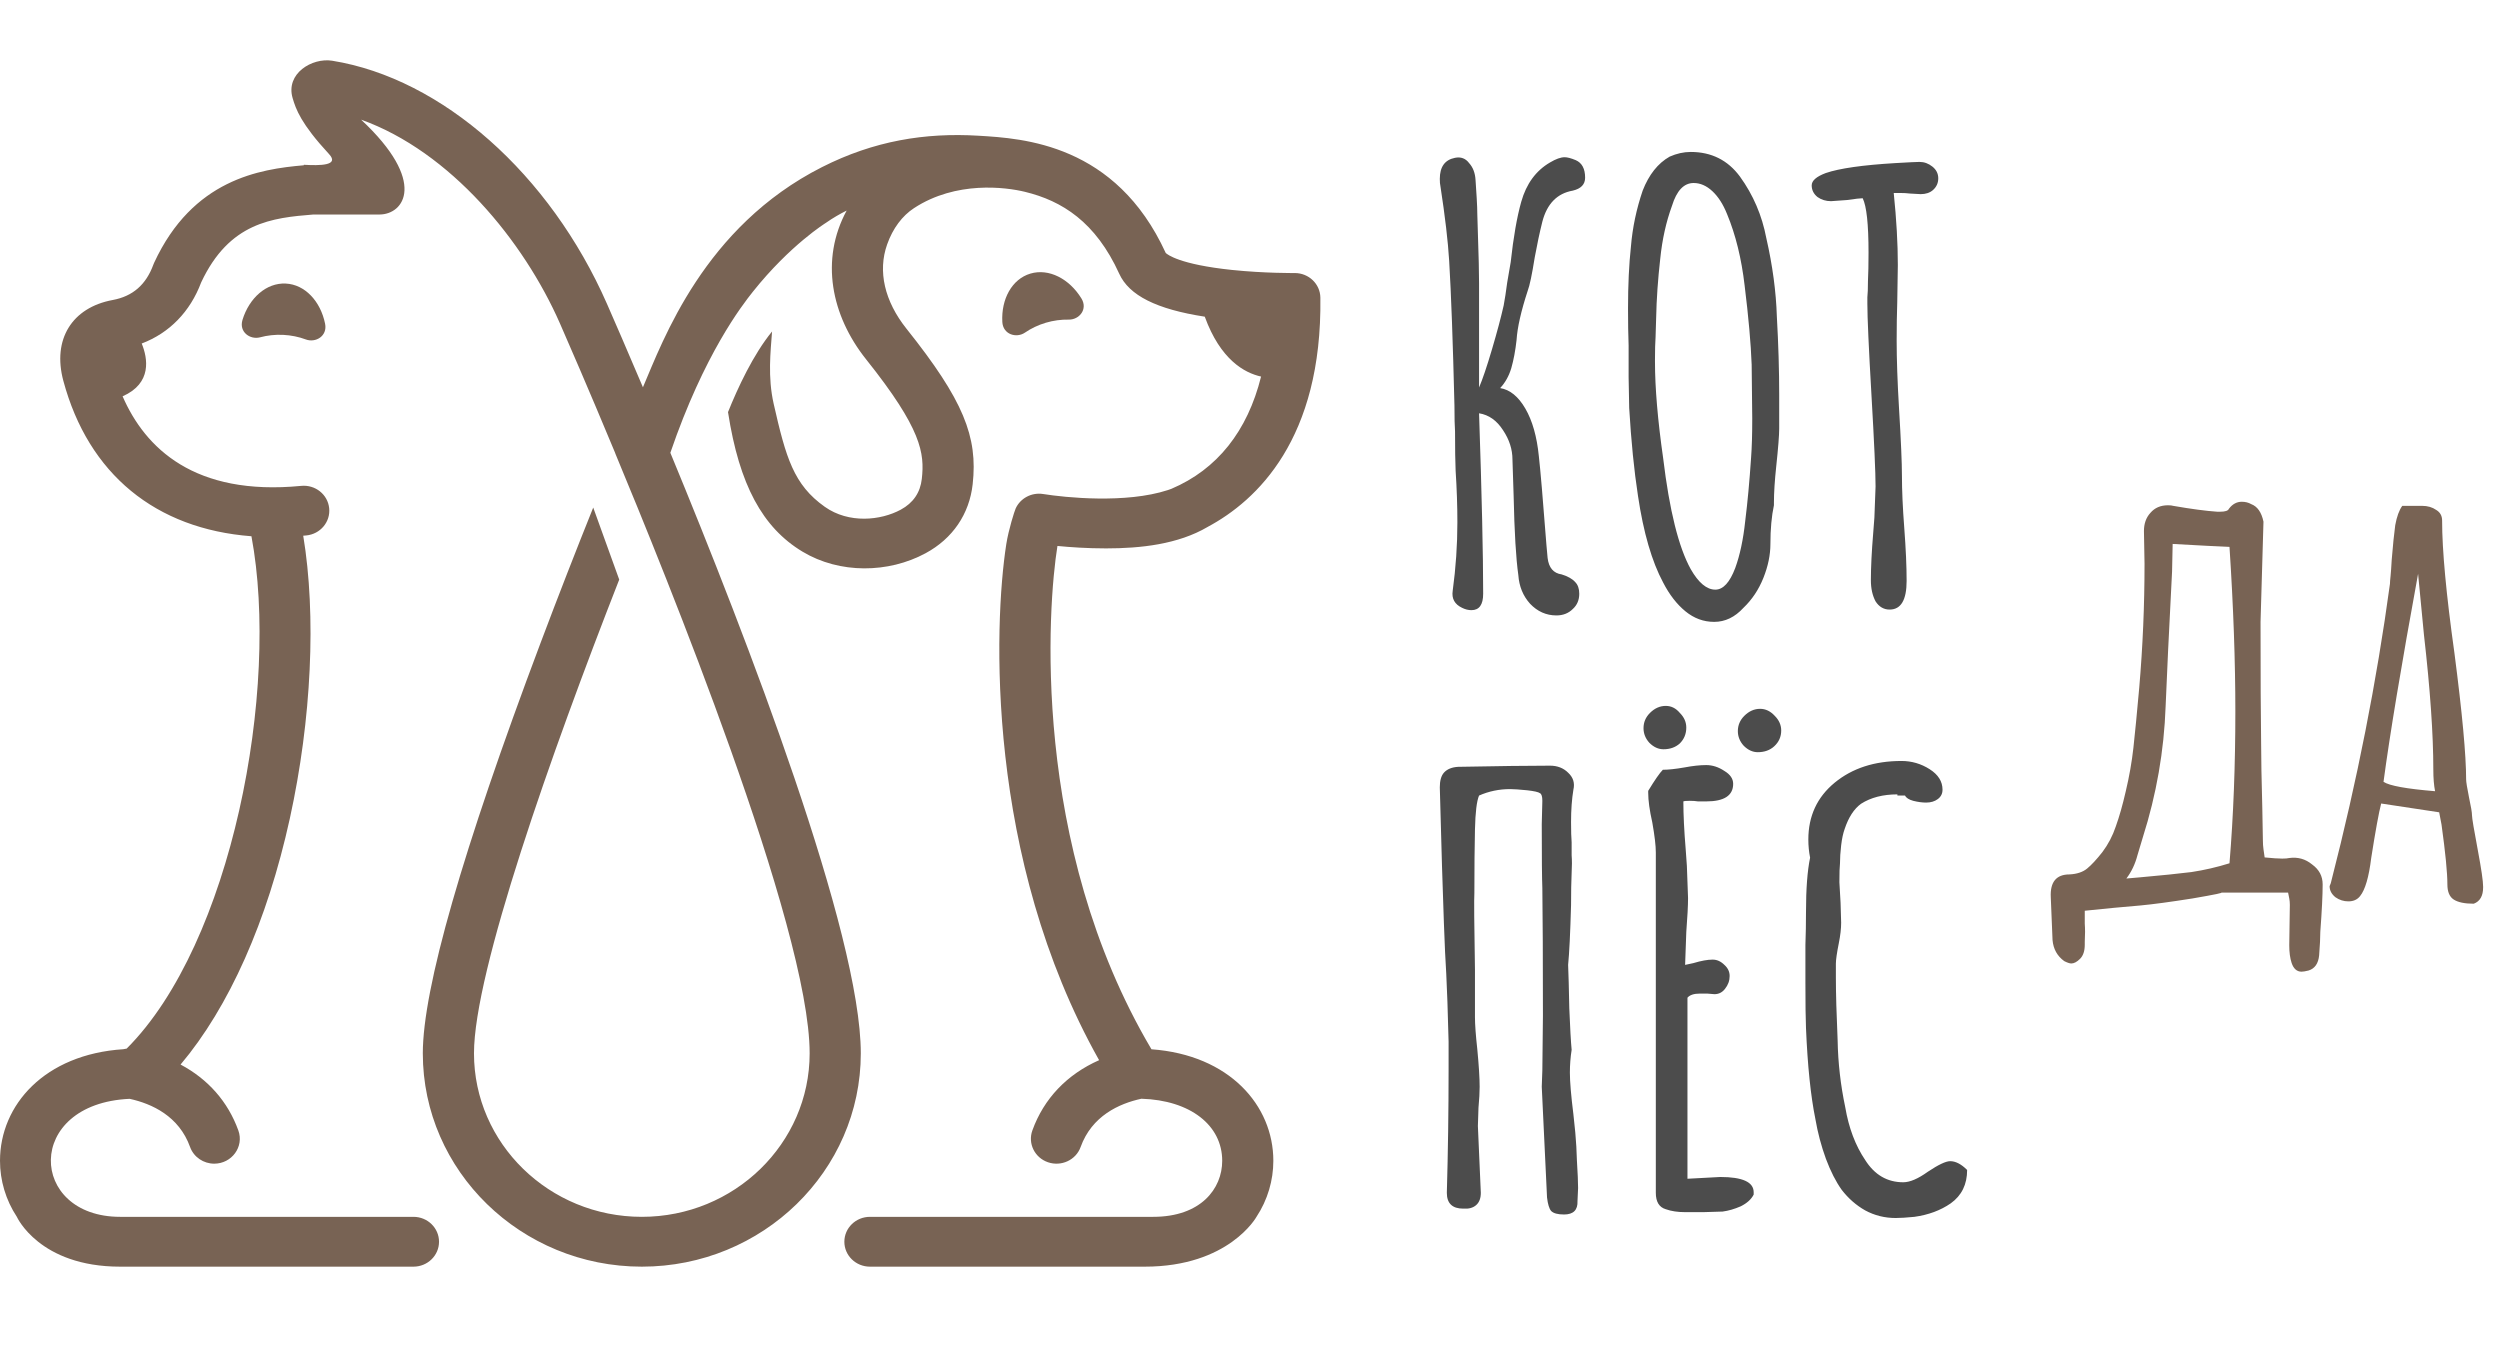
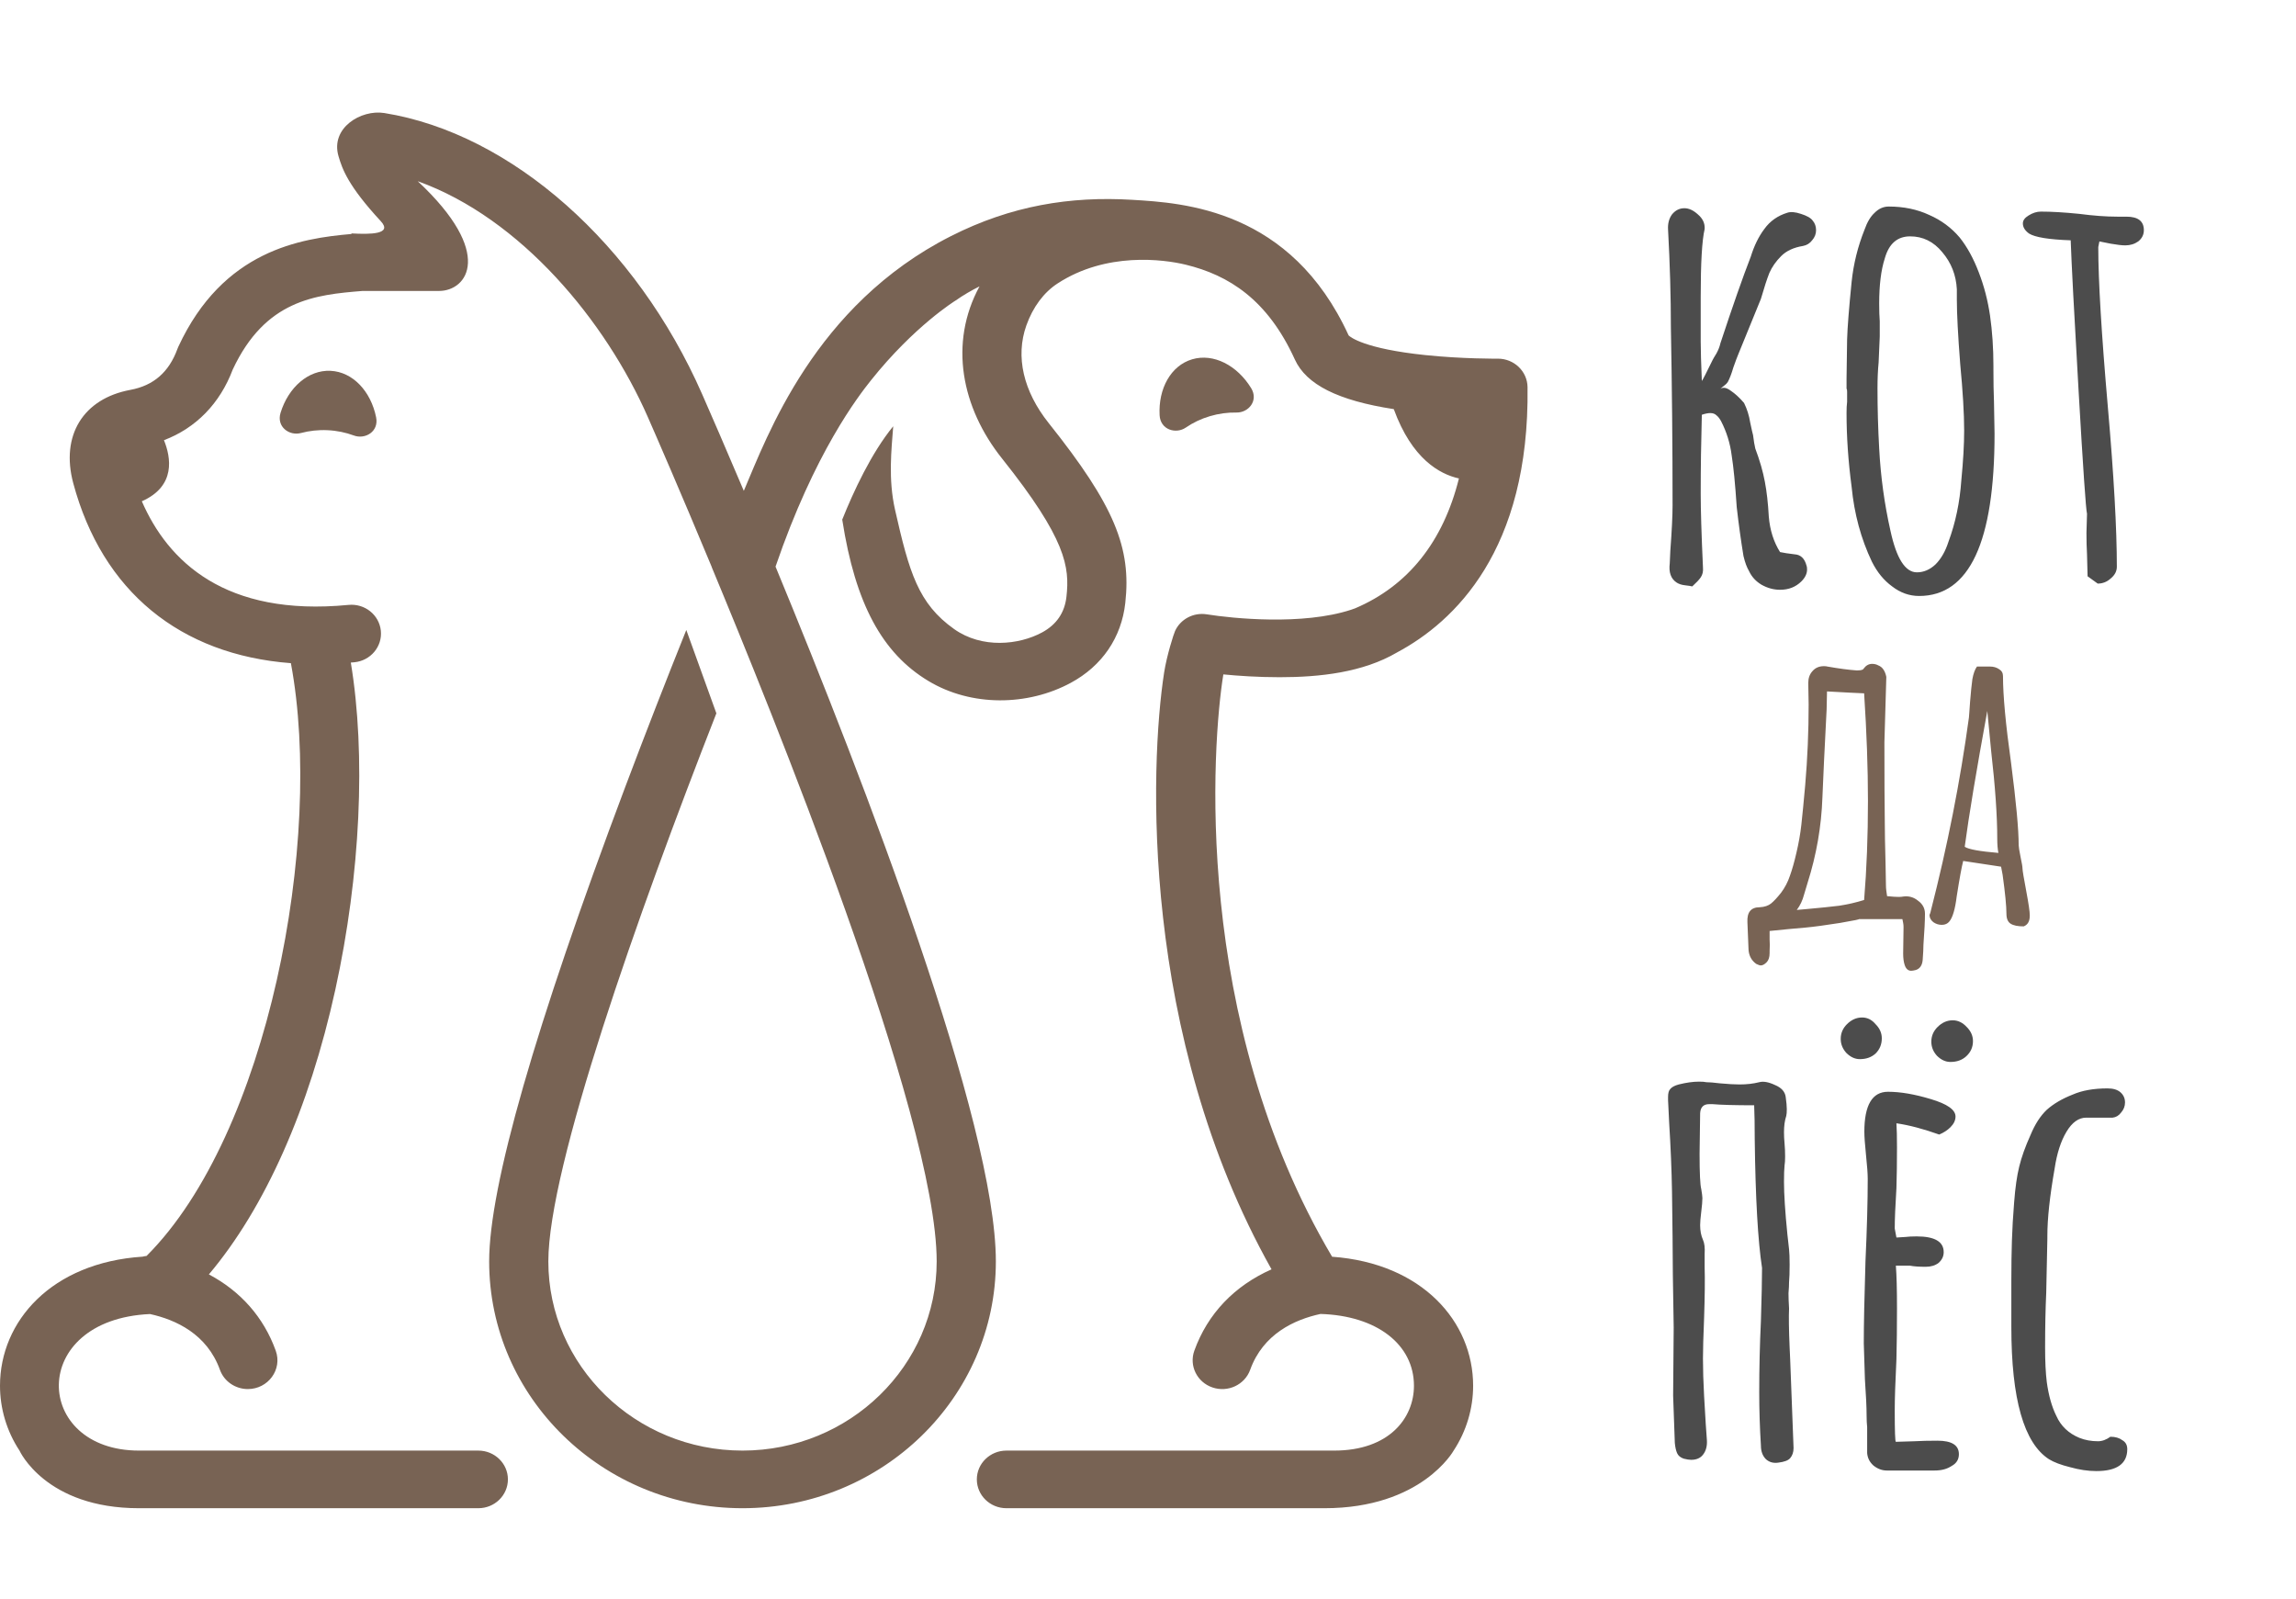
- <svg xmlns="http://www.w3.org/2000/svg" width="128" height="70" viewBox="0 0 128 70" fill="none">
-   <path d="M55.369 15.281C55.711 15.838 55.25 16.375 54.72 16.364C54.336 16.356 53.939 16.408 53.545 16.524C53.15 16.642 52.792 16.815 52.478 17.03C52.044 17.327 51.354 17.132 51.319 16.484C51.256 15.314 51.811 14.289 52.757 14.008C53.703 13.727 54.751 14.275 55.369 15.281Z" fill="#786354" />
-   <path d="M15.659 17.38C15.301 17.247 14.909 17.165 14.497 17.145C14.085 17.126 13.687 17.171 13.318 17.27C12.806 17.408 12.224 16.998 12.416 16.376C12.761 15.254 13.639 14.472 14.627 14.518C15.615 14.564 16.411 15.425 16.645 16.575C16.774 17.211 16.155 17.565 15.659 17.38Z" fill="#786354" />
-   <path d="M0.863 62.302C0.291 61.435 -0 60.432 -0 59.433C-0 56.573 2.285 53.983 6.312 53.72C6.368 53.706 6.427 53.695 6.486 53.688C11.869 48.31 14.338 35.283 12.874 27.456C7.975 27.083 4.529 24.28 3.242 19.494C2.674 17.378 3.683 15.747 5.771 15.36C6.796 15.17 7.476 14.578 7.852 13.55C7.864 13.517 7.877 13.485 7.892 13.453C9.868 9.186 13.289 8.658 15.557 8.462C15.557 8.454 15.549 8.437 15.557 8.437C16.377 8.483 17.393 8.48 16.851 7.894C15.403 6.329 15.149 5.59 14.982 5.022C14.613 3.765 15.982 2.944 17.007 3.109C22.639 4.015 28.16 8.915 31.078 15.559C31.459 16.427 32.107 17.916 32.918 19.829C33.949 17.419 36.046 11.612 42.089 8.555C44.751 7.207 47.367 6.784 50.101 6.949C52.383 7.085 57.127 7.365 59.685 12.951C59.763 13.027 60.386 13.54 63.079 13.821C64.731 13.994 66.263 13.98 66.279 13.98C66.284 13.98 66.289 13.98 66.294 13.98C67.01 13.98 67.594 14.54 67.603 15.239C67.699 22.477 64.35 25.63 61.837 26.975C61.834 26.977 61.831 26.979 61.828 26.981C60.315 27.869 58.404 28.078 56.63 28.078C55.669 28.078 54.793 28.017 54.141 27.953C53.649 30.979 52.734 43.218 58.955 53.723C62.947 54.012 65.195 56.602 65.195 59.433C65.195 60.432 64.904 61.435 64.332 62.302C64.332 62.302 62.921 64.853 58.611 64.853C57.859 64.853 46.179 64.853 44.541 64.853C43.818 64.853 43.231 64.282 43.231 63.577C43.231 62.873 43.818 62.302 44.541 62.302C46.171 62.302 57.611 62.302 59.044 62.302C61.484 62.302 62.577 60.861 62.577 59.433C62.577 57.616 60.947 56.332 58.441 56.255C57.291 56.504 55.9 57.139 55.328 58.727C55.088 59.393 54.34 59.741 53.658 59.508C52.976 59.275 52.617 58.547 52.856 57.882C53.446 56.244 54.633 55.008 56.274 54.281C50.445 43.91 50.885 31.958 51.521 27.866C51.639 27.111 51.943 26.163 52.003 26.032C52.24 25.513 52.815 25.199 53.41 25.294C54.548 25.476 57.646 25.793 59.791 25.093C59.854 25.072 59.914 25.051 59.972 25.029C62.319 24.033 63.872 22.075 64.567 19.28C63.717 19.093 62.486 18.418 61.684 16.214C59.213 15.832 57.81 15.127 57.305 14.016C56.097 11.361 54.376 10.282 52.475 9.821C51.491 9.582 48.956 9.248 46.802 10.653C46.198 11.046 45.713 11.69 45.422 12.513C44.934 13.886 45.287 15.42 46.413 16.832C49.334 20.494 50.071 22.362 49.801 24.791C49.631 26.322 48.775 27.578 47.389 28.326C45.485 29.355 42.991 29.389 41.089 28.245C39.04 27.013 37.853 24.82 37.278 21.123C37.276 21.116 37.275 21.11 37.273 21.103C37.771 19.863 38.56 18.158 39.53 16.971C39.454 18.001 39.301 19.3 39.612 20.675C40.239 23.436 40.636 24.82 42.229 25.948C43.462 26.82 45.091 26.651 46.118 26.096C46.757 25.751 47.119 25.219 47.197 24.517C47.343 23.203 47.192 21.967 44.345 18.398C42.552 16.149 41.984 13.297 43.349 10.781C43.021 10.944 42.642 11.159 42.286 11.41V11.41C42.286 11.41 40.46 12.537 38.549 14.934C37.995 15.63 36.053 18.123 34.322 23.183C38.282 32.762 44.073 47.816 44.073 53.931C44.073 59.954 39.043 64.853 32.861 64.853C26.678 64.853 21.648 59.954 21.648 53.931C21.648 50.62 23.673 43.56 27.667 32.944C28.579 30.519 29.505 28.149 30.373 25.987L31.704 29.675C28.206 38.609 24.268 49.763 24.268 53.931C24.268 58.547 28.122 62.302 32.861 62.302C37.599 62.302 41.454 58.547 41.454 53.931C41.454 47.468 34.007 29.238 31.501 23.212C31.501 23.21 31.502 23.209 31.503 23.208C30.105 19.845 29.021 17.362 28.67 16.562C26.813 12.333 23.06 7.766 18.488 6.126C21.904 9.314 20.681 10.983 19.43 10.983C17.742 10.983 17.401 10.983 16.045 10.983C13.941 11.152 11.743 11.383 10.3 14.459C9.733 15.967 8.671 17.05 7.256 17.588C7.562 18.337 7.798 19.621 6.277 20.291C7.429 22.94 9.953 25.409 15.421 24.877C16.144 24.806 16.783 25.319 16.854 26.02C16.926 26.721 16.401 27.346 15.681 27.415C15.629 27.421 15.578 27.423 15.525 27.428C16.2 31.497 15.955 36.823 14.841 41.9C13.683 47.176 11.724 51.566 9.245 54.505C10.648 55.25 11.67 56.401 12.204 57.882C12.504 58.715 11.865 59.58 10.968 59.58C10.428 59.58 9.922 59.252 9.732 58.727C9.164 57.147 7.784 56.511 6.637 56.26C1.224 56.507 1.458 62.302 6.151 62.302C8.337 62.302 19.032 62.302 21.169 62.302C21.892 62.302 22.478 62.873 22.478 63.577C22.478 64.282 21.892 64.853 21.169 64.853C19.03 64.853 10.293 64.853 6.151 64.853C2.01 64.853 0.863 62.302 0.863 62.302Z" fill="#786354" />
-   <path opacity="0.7" d="M79.688 31.51C79.168 31.51 78.718 31.31 78.338 30.91C77.978 30.51 77.778 30.02 77.738 29.44C77.618 28.6 77.538 27.25 77.498 25.39L77.438 23.53C77.438 23.01 77.278 22.51 76.958 22.03C76.638 21.53 76.228 21.24 75.728 21.16C75.868 25.32 75.938 28.4 75.938 30.4C75.938 30.96 75.738 31.24 75.338 31.24C75.178 31.24 75.018 31.2 74.858 31.12C74.478 30.94 74.318 30.65 74.378 30.25C74.538 29.07 74.618 27.9 74.618 26.74C74.618 25.9 74.588 25.02 74.528 24.1C74.508 23.66 74.498 22.99 74.498 22.09C74.478 21.81 74.468 21.37 74.468 20.77C74.388 17.49 74.298 15.02 74.198 13.36C74.138 12.36 73.988 11.08 73.748 9.52C73.728 9.44 73.718 9.32 73.718 9.16C73.718 8.54 73.978 8.18 74.498 8.08C74.798 8.02 75.038 8.11 75.218 8.35C75.418 8.57 75.528 8.86 75.548 9.22C75.568 9.48 75.588 9.79 75.608 10.15C75.628 10.49 75.638 10.76 75.638 10.96L75.668 11.95C75.708 13.11 75.728 13.96 75.728 14.5V19.84C75.908 19.42 76.128 18.77 76.388 17.89C76.648 17.01 76.848 16.26 76.988 15.64C77.048 15.32 77.108 14.93 77.168 14.47C77.248 14.01 77.308 13.66 77.348 13.42C77.488 12.14 77.668 11.11 77.888 10.33C78.148 9.41 78.638 8.74 79.358 8.32C79.658 8.14 79.908 8.05 80.108 8.05C80.248 8.05 80.438 8.1 80.678 8.2C80.998 8.34 81.158 8.64 81.158 9.1C81.158 9.44 80.948 9.66 80.528 9.76C79.728 9.9 79.208 10.43 78.968 11.35C78.828 11.91 78.698 12.52 78.578 13.18C78.438 14.06 78.318 14.63 78.218 14.89C77.878 15.93 77.688 16.77 77.648 17.41C77.588 17.95 77.498 18.43 77.378 18.85C77.258 19.25 77.068 19.59 76.808 19.87C77.308 19.95 77.738 20.3 78.098 20.92C78.458 21.54 78.688 22.35 78.788 23.35C78.868 24.05 78.998 25.57 79.178 27.91L79.238 28.57C79.298 29.07 79.538 29.35 79.958 29.41C80.278 29.51 80.508 29.64 80.648 29.8C80.788 29.94 80.858 30.14 80.858 30.4C80.858 30.72 80.748 30.98 80.528 31.18C80.308 31.4 80.028 31.51 79.688 31.51ZM87.765 31.84C87.225 31.84 86.735 31.66 86.295 31.3C85.855 30.94 85.475 30.45 85.155 29.83C84.575 28.75 84.145 27.27 83.865 25.39C83.665 24.09 83.515 22.59 83.415 20.89L83.385 19.3V17.68C83.365 17.16 83.355 16.53 83.355 15.79C83.355 14.59 83.405 13.53 83.505 12.61C83.585 11.65 83.785 10.7 84.105 9.76C84.425 8.94 84.885 8.36 85.485 8.02C85.845 7.86 86.205 7.78 86.565 7.78C87.625 7.78 88.465 8.2 89.085 9.04C89.765 9.98 90.215 11.03 90.435 12.19C90.755 13.59 90.935 14.93 90.975 16.21C91.055 17.63 91.095 18.97 91.095 20.23V21.94C91.095 22.28 91.045 22.92 90.945 23.86C90.865 24.6 90.825 25.23 90.825 25.75V25.87C90.705 26.43 90.645 27.09 90.645 27.85C90.645 28.41 90.525 28.99 90.285 29.59C90.045 30.19 89.705 30.7 89.265 31.12C88.825 31.6 88.325 31.84 87.765 31.84ZM87.825 30.19C88.225 30.19 88.565 29.82 88.845 29.08C89.085 28.42 89.255 27.62 89.355 26.68C89.475 25.72 89.575 24.64 89.655 23.44C89.695 22.92 89.715 22.25 89.715 21.43L89.685 18.67C89.645 17.59 89.525 16.24 89.325 14.62C89.165 13.24 88.865 12.02 88.425 10.96C88.225 10.46 87.975 10.07 87.675 9.79C87.375 9.51 87.055 9.37 86.715 9.37C86.215 9.37 85.845 9.76 85.605 10.54C85.305 11.36 85.105 12.26 85.005 13.24C84.885 14.3 84.815 15.31 84.795 16.27L84.765 17.26C84.745 17.54 84.735 17.92 84.735 18.4V18.52C84.735 19.86 84.875 21.51 85.155 23.47C85.475 26.13 85.945 28.02 86.565 29.14C86.965 29.84 87.385 30.19 87.825 30.19ZM96.749 31.21C96.449 31.21 96.209 31.07 96.029 30.79C95.869 30.49 95.789 30.13 95.789 29.71C95.789 29.05 95.829 28.24 95.909 27.28L95.969 26.5L96.029 24.91C96.029 24.21 95.959 22.65 95.819 20.23C95.679 17.81 95.609 16.25 95.609 15.55C95.609 15.49 95.609 15.38 95.609 15.22C95.629 15.04 95.639 14.77 95.639 14.41C95.659 14.01 95.669 13.52 95.669 12.94C95.669 11.48 95.569 10.55 95.369 10.15C95.249 10.15 94.989 10.18 94.589 10.24L93.749 10.3C93.489 10.3 93.259 10.23 93.059 10.09C92.859 9.93 92.759 9.73 92.759 9.49C92.759 9.25 92.999 9.04 93.479 8.86C94.179 8.62 95.369 8.45 97.049 8.35C97.729 8.31 98.139 8.29 98.279 8.29C98.519 8.29 98.739 8.37 98.939 8.53C99.139 8.69 99.239 8.89 99.239 9.13C99.239 9.37 99.149 9.57 98.969 9.73C98.809 9.87 98.599 9.94 98.339 9.94L97.799 9.91C97.639 9.89 97.459 9.88 97.259 9.88H96.959C97.099 11.24 97.169 12.47 97.169 13.57L97.139 15.49C97.119 16.07 97.109 16.72 97.109 17.44C97.109 18.4 97.149 19.55 97.229 20.89C97.329 22.55 97.379 23.7 97.379 24.34C97.379 25.1 97.419 26 97.499 27.04C97.579 28.1 97.619 29 97.619 29.74C97.619 30.72 97.329 31.21 96.749 31.21Z" fill="black" />
-   <path opacity="0.7" d="M80.078 62.182C79.758 62.182 79.538 62.122 79.418 62.002C79.318 61.882 79.248 61.652 79.208 61.312L78.938 55.642L78.968 54.802L78.998 52.012C78.998 49.112 78.988 46.932 78.968 45.472C78.948 44.992 78.938 43.902 78.938 42.202L78.968 41.002C78.968 40.782 78.928 40.652 78.848 40.612C78.768 40.552 78.548 40.502 78.188 40.462C77.788 40.422 77.498 40.402 77.318 40.402C76.758 40.402 76.228 40.512 75.728 40.732C75.608 41.012 75.538 41.592 75.518 42.472C75.498 43.352 75.488 44.432 75.488 45.712C75.468 46.012 75.478 47.322 75.518 49.642V52.072C75.518 52.452 75.558 53.002 75.638 53.722C75.718 54.562 75.758 55.202 75.758 55.642C75.758 55.922 75.738 56.282 75.698 56.722L75.668 57.652L75.818 61.072C75.818 61.352 75.738 61.562 75.578 61.702C75.418 61.842 75.198 61.902 74.918 61.882C74.358 61.882 74.078 61.612 74.078 61.072C74.138 58.972 74.168 56.862 74.168 54.742V53.332C74.128 51.772 74.088 50.612 74.048 49.852C74.008 49.252 73.968 48.392 73.928 47.272C73.868 45.692 73.798 43.372 73.718 40.312C73.718 39.972 73.788 39.722 73.928 39.562C74.088 39.382 74.328 39.282 74.648 39.262C76.728 39.222 78.298 39.202 79.358 39.202C79.738 39.202 80.048 39.322 80.288 39.562C80.548 39.802 80.638 40.092 80.558 40.432C80.478 40.912 80.438 41.462 80.438 42.082C80.438 42.542 80.448 42.892 80.468 43.132C80.468 43.312 80.468 43.532 80.468 43.792C80.488 44.052 80.488 44.352 80.468 44.692C80.448 45.132 80.438 45.682 80.438 46.342C80.398 47.782 80.348 48.802 80.288 49.402C80.308 49.862 80.328 50.602 80.348 51.622C80.388 52.622 80.428 53.332 80.468 53.752C80.408 54.132 80.378 54.522 80.378 54.922C80.378 55.382 80.438 56.092 80.558 57.052C80.638 57.752 80.688 58.302 80.708 58.702L80.738 59.422C80.778 60.062 80.798 60.532 80.798 60.832L80.768 61.492C80.788 61.952 80.558 62.182 80.078 62.182ZM86.278 62.062C85.898 62.062 85.568 62.012 85.288 61.912C84.948 61.812 84.778 61.532 84.778 61.072V43.642C84.778 43.302 84.718 42.792 84.598 42.112C84.458 41.492 84.388 40.982 84.388 40.582V40.492C84.728 39.932 84.978 39.572 85.138 39.412C85.418 39.412 85.788 39.372 86.248 39.292C86.668 39.212 87.038 39.172 87.358 39.172C87.678 39.172 87.988 39.272 88.288 39.472C88.588 39.652 88.738 39.872 88.738 40.132C88.738 40.732 88.278 41.032 87.358 41.032H86.938C86.818 41.012 86.678 41.002 86.518 41.002C86.338 41.002 86.228 41.012 86.188 41.032C86.188 41.712 86.228 42.532 86.308 43.492L86.368 44.332L86.428 45.982C86.428 46.362 86.398 46.942 86.338 47.722L86.278 49.402L86.698 49.312C87.098 49.192 87.428 49.132 87.688 49.132C87.908 49.132 88.108 49.222 88.288 49.402C88.468 49.562 88.558 49.752 88.558 49.972C88.558 50.212 88.478 50.432 88.318 50.632C88.178 50.812 87.998 50.902 87.778 50.902L87.418 50.872H87.028C86.728 50.872 86.518 50.942 86.398 51.082V60.352L88.078 60.262C89.218 60.262 89.788 60.522 89.788 61.042V61.162C89.668 61.402 89.448 61.602 89.128 61.762C88.808 61.902 88.498 61.992 88.198 62.032L87.208 62.062H86.278ZM85.168 38.362C84.908 38.362 84.668 38.252 84.448 38.032C84.248 37.812 84.148 37.562 84.148 37.282C84.148 36.982 84.258 36.722 84.478 36.502C84.718 36.262 84.988 36.142 85.288 36.142C85.568 36.142 85.808 36.262 86.008 36.502C86.228 36.722 86.338 36.972 86.338 37.252C86.338 37.572 86.228 37.842 86.008 38.062C85.788 38.262 85.508 38.362 85.168 38.362ZM89.998 38.512C89.738 38.512 89.498 38.402 89.278 38.182C89.078 37.962 88.978 37.712 88.978 37.432C88.978 37.132 89.088 36.872 89.308 36.652C89.548 36.412 89.818 36.292 90.118 36.292C90.398 36.292 90.648 36.412 90.868 36.652C91.088 36.872 91.198 37.122 91.198 37.402C91.198 37.722 91.078 37.992 90.838 38.212C90.618 38.412 90.338 38.512 89.998 38.512ZM97.057 62.362C96.497 62.362 95.977 62.232 95.497 61.972C95.037 61.712 94.637 61.362 94.297 60.922C93.997 60.502 93.727 59.972 93.487 59.332C93.247 58.672 93.067 57.992 92.947 57.292C92.707 56.112 92.547 54.562 92.467 52.642C92.447 52.182 92.437 51.392 92.437 50.272V48.382C92.457 47.842 92.467 47.282 92.467 46.702C92.467 45.522 92.537 44.592 92.677 43.912C92.617 43.612 92.587 43.302 92.587 42.982C92.587 41.782 93.037 40.812 93.937 40.072C94.837 39.332 95.977 38.962 97.357 38.962C97.877 38.962 98.357 39.102 98.797 39.382C99.237 39.662 99.457 40.012 99.457 40.432C99.457 40.632 99.377 40.792 99.217 40.912C99.057 41.032 98.857 41.092 98.617 41.092C98.417 41.092 98.197 41.062 97.957 41.002C97.737 40.942 97.597 40.852 97.537 40.732H97.147V40.672C96.407 40.672 95.787 40.832 95.287 41.152C94.927 41.412 94.647 41.842 94.447 42.442C94.367 42.662 94.307 42.942 94.267 43.282C94.227 43.622 94.207 43.932 94.207 44.212C94.187 44.372 94.177 44.692 94.177 45.172L94.237 46.222L94.267 47.242C94.267 47.542 94.227 47.892 94.147 48.292C94.047 48.792 93.997 49.142 93.997 49.342V50.062C93.997 50.842 94.027 51.912 94.087 53.272C94.107 54.412 94.237 55.552 94.477 56.692C94.657 57.752 94.997 58.652 95.497 59.392C95.977 60.152 96.627 60.532 97.447 60.532C97.787 60.532 98.207 60.352 98.707 59.992C99.247 59.632 99.627 59.452 99.847 59.452C100.127 59.452 100.417 59.602 100.717 59.902C100.717 60.642 100.437 61.212 99.877 61.612C99.357 61.972 98.737 62.202 98.017 62.302C97.617 62.342 97.297 62.362 97.057 62.362Z" fill="black" />
-   <path d="M118.2 49.69C118.04 49.73 117.92 49.75 117.84 49.75C117.6 49.75 117.43 49.6 117.33 49.3C117.25 49.06 117.21 48.76 117.21 48.4L117.24 46.33C117.24 46.21 117.23 46.1 117.21 46C117.19 45.9 117.17 45.8 117.15 45.7H113.7C113.9 45.7 113.42 45.8 112.26 46C111.12 46.18 110.23 46.3 109.59 46.36L108.24 46.48L106.74 46.63C106.74 46.81 106.74 47.03 106.74 47.29C106.76 47.55 106.76 47.86 106.74 48.22V48.37C106.74 48.69 106.66 48.93 106.5 49.09C106.34 49.25 106.19 49.33 106.05 49.33C105.97 49.33 105.85 49.29 105.69 49.21C105.33 48.95 105.13 48.59 105.09 48.13L105 45.94C104.96 45.16 105.28 44.77 105.96 44.77C106.34 44.75 106.64 44.65 106.86 44.47C107.08 44.29 107.34 44.01 107.64 43.63C107.94 43.23 108.17 42.79 108.33 42.31C108.51 41.81 108.68 41.21 108.84 40.51C109.02 39.75 109.15 39.01 109.23 38.29C109.31 37.57 109.41 36.54 109.53 35.2C109.71 33.1 109.8 30.99 109.8 28.87L109.77 27.19C109.77 26.81 109.88 26.5 110.1 26.26C110.32 26 110.62 25.87 111 25.87C111.12 25.87 111.21 25.88 111.27 25.9C112.19 26.06 112.94 26.16 113.52 26.2H113.67C113.93 26.2 114.08 26.15 114.12 26.05C114.3 25.81 114.52 25.69 114.78 25.69C114.96 25.69 115.12 25.73 115.26 25.81C115.58 25.93 115.79 26.23 115.89 26.71L115.74 31.84C115.74 34.62 115.75 36.7 115.77 38.08C115.77 38.8 115.79 39.9 115.83 41.38L115.86 43.03C115.86 43.19 115.87 43.34 115.89 43.48C115.91 43.62 115.93 43.76 115.95 43.9C116.35 43.94 116.65 43.96 116.85 43.96C117.01 43.96 117.13 43.95 117.21 43.93C117.65 43.87 118.04 43.98 118.38 44.26C118.74 44.52 118.92 44.86 118.92 45.28C118.92 45.82 118.88 46.63 118.8 47.71C118.8 47.99 118.78 48.39 118.74 48.91C118.7 49.33 118.52 49.59 118.2 49.69ZM109.56 44.92C110.68 44.82 111.56 44.73 112.2 44.65C112.86 44.55 113.51 44.4 114.15 44.2C114.35 41.78 114.45 39.19 114.45 36.43C114.45 33.87 114.35 31.06 114.15 28C113.63 27.98 112.66 27.93 111.24 27.85L111.21 29.26C111.05 32.34 110.94 34.64 110.88 36.16C110.8 38.44 110.41 40.68 109.71 42.88C109.67 43 109.58 43.3 109.44 43.78C109.32 44.24 109.13 44.64 108.87 44.98L109.56 44.92ZM126.656 46.27C126.196 46.27 125.856 46.2 125.636 46.06C125.416 45.92 125.306 45.66 125.306 45.28C125.306 44.68 125.206 43.66 125.006 42.22L124.886 41.59L121.916 41.14C121.796 41.6 121.626 42.53 121.406 43.93C121.286 44.91 121.096 45.56 120.836 45.88C120.696 46.06 120.496 46.15 120.236 46.15C119.996 46.15 119.776 46.08 119.576 45.94C119.376 45.78 119.276 45.59 119.276 45.37L119.336 45.22L119.366 45.1C120.686 39.96 121.686 34.89 122.366 29.89C122.366 29.81 122.376 29.68 122.396 29.5C122.416 29.3 122.436 29.02 122.456 28.66C122.516 27.92 122.576 27.33 122.636 26.89C122.716 26.45 122.836 26.12 122.996 25.9H124.016C124.296 25.9 124.536 25.97 124.736 26.11C124.936 26.23 125.036 26.41 125.036 26.65C125.036 28.17 125.246 30.43 125.666 33.43C126.066 36.51 126.266 38.67 126.266 39.91C126.266 40.03 126.316 40.34 126.416 40.84C126.516 41.3 126.566 41.6 126.566 41.74C126.566 41.88 126.666 42.48 126.866 43.54C127.046 44.5 127.136 45.12 127.136 45.4V45.43C127.136 45.87 126.976 46.15 126.656 46.27ZM124.676 40.51C124.616 40.21 124.586 39.84 124.586 39.4C124.586 37.6 124.426 35.3 124.106 32.5L123.806 29.38C122.946 34.08 122.356 37.63 122.036 40.03C122.336 40.23 123.216 40.39 124.676 40.51Z" fill="#786354" />
+ <svg xmlns="http://www.w3.org/2000/svg" width="102" height="71" viewBox="0 0 102 71" fill="none">
+   <path d="M55.581 17.24C55.924 17.799 55.462 18.337 54.93 18.326C54.545 18.319 54.146 18.37 53.75 18.488C53.354 18.605 52.994 18.779 52.679 18.995C52.243 19.293 51.551 19.098 51.516 18.447C51.453 17.272 52.01 16.244 52.959 15.962C53.909 15.68 54.961 16.23 55.581 17.24Z" fill="#786354" />
+   <path d="M15.72 19.346C15.36 19.213 14.967 19.13 14.554 19.111C14.14 19.091 13.741 19.137 13.369 19.236C12.856 19.374 12.272 18.963 12.464 18.338C12.811 17.212 13.692 16.427 14.684 16.473C15.675 16.52 16.475 17.383 16.709 18.538C16.839 19.177 16.217 19.532 15.72 19.346Z" fill="#786354" />
+   <path d="M0.866 64.44C0.292 63.569 0 62.562 0 61.56C0 58.688 2.294 56.089 6.336 55.825C6.393 55.81 6.451 55.799 6.511 55.793C11.915 50.394 14.393 37.317 12.923 29.46C8.006 29.086 4.547 26.272 3.255 21.468C2.684 19.344 3.697 17.707 5.794 17.319C6.822 17.128 7.505 16.533 7.882 15.501C7.895 15.469 7.908 15.436 7.922 15.404C9.906 11.121 13.34 10.591 15.617 10.394C15.617 10.386 15.608 10.369 15.617 10.369C16.44 10.416 17.46 10.412 16.915 9.824C15.462 8.253 15.207 7.512 15.039 6.941C14.669 5.679 16.043 4.856 17.072 5.021C22.725 5.93 28.267 10.849 31.196 17.518C31.579 18.39 32.23 19.885 33.044 21.805C34.078 19.386 36.183 13.557 42.25 10.487C44.921 9.135 47.548 8.71 50.292 8.876C52.583 9.012 57.345 9.293 59.913 14.9C59.991 14.976 60.616 15.492 63.319 15.774C64.978 15.947 66.516 15.933 66.532 15.933C66.537 15.933 66.542 15.933 66.547 15.933C67.265 15.933 67.852 16.496 67.861 17.197C67.957 24.463 64.595 27.628 62.073 28.978C62.07 28.98 62.067 28.982 62.063 28.984C60.545 29.875 58.626 30.084 56.846 30.084C55.881 30.084 55.002 30.023 54.347 29.959C53.853 32.997 52.935 45.283 59.179 55.828C63.187 56.118 65.444 58.717 65.444 61.56C65.444 62.562 65.151 63.569 64.578 64.44C64.578 64.44 63.161 67 58.835 67C58.08 67 46.355 67 44.711 67C43.985 67 43.396 66.427 43.396 65.719C43.396 65.013 43.985 64.44 44.711 64.44C46.347 64.44 57.831 64.44 59.269 64.44C61.718 64.44 62.815 62.993 62.815 61.56C62.815 59.735 61.179 58.447 58.664 58.37C57.51 58.619 56.113 59.257 55.539 60.851C55.298 61.519 54.547 61.869 53.863 61.635C53.178 61.401 52.818 60.67 53.058 60.003C53.65 58.358 54.842 57.118 56.488 56.388C50.637 45.977 51.08 33.979 51.717 29.872C51.836 29.114 52.141 28.163 52.202 28.031C52.439 27.51 53.016 27.195 53.613 27.291C54.756 27.473 57.866 27.791 60.019 27.088C60.082 27.067 60.142 27.046 60.201 27.024C62.557 26.024 64.115 24.058 64.813 21.254C63.96 21.066 62.724 20.388 61.919 18.175C59.439 17.793 58.031 17.084 57.523 15.969C56.311 13.304 54.584 12.222 52.675 11.758C51.687 11.518 49.143 11.183 46.98 12.594C46.375 12.988 45.888 13.635 45.595 14.46C45.106 15.838 45.459 17.378 46.59 18.797C49.522 22.472 50.262 24.347 49.991 26.785C49.821 28.323 48.961 29.583 47.569 30.334C45.658 31.366 43.155 31.401 41.245 30.252C39.189 29.016 37.998 26.815 37.42 23.104C37.419 23.097 37.417 23.09 37.416 23.084C37.915 21.838 38.707 20.127 39.681 18.936C39.605 19.969 39.451 21.273 39.764 22.654C40.392 25.425 40.791 26.815 42.39 27.947C43.627 28.823 45.263 28.652 46.294 28.095C46.935 27.749 47.299 27.215 47.377 26.51C47.524 25.192 47.372 23.951 44.515 20.368C42.714 18.11 42.144 15.247 43.515 12.722C43.185 12.886 42.805 13.102 42.448 13.354V13.353C42.448 13.353 40.615 14.484 38.696 16.891C38.14 17.589 36.19 20.092 34.453 25.171C38.428 34.787 44.241 49.898 44.241 56.036C44.241 62.082 39.192 67 32.986 67C26.78 67 21.731 62.082 21.731 56.036C21.731 52.713 23.764 45.625 27.772 34.97C28.689 32.535 29.618 30.156 30.489 27.986L31.825 31.688C28.313 40.657 24.36 51.853 24.36 56.036C24.36 60.67 28.23 64.44 32.986 64.44C37.743 64.44 41.612 60.67 41.612 56.036C41.612 49.548 34.136 31.249 31.621 25.2C31.622 25.199 31.622 25.198 31.623 25.196C30.219 21.821 29.132 19.328 28.779 18.525C26.915 14.28 23.148 9.696 18.558 8.05C21.988 11.249 20.76 12.925 19.505 12.925C17.81 12.925 17.467 12.925 16.106 12.925C13.994 13.094 11.788 13.326 10.34 16.414C9.77 17.928 8.704 19.015 7.284 19.555C7.591 20.307 7.828 21.595 6.301 22.268C7.458 24.928 9.992 27.406 15.48 26.872C16.205 26.8 16.847 27.315 16.919 28.019C16.991 28.723 16.464 29.35 15.742 29.42C15.689 29.425 15.637 29.428 15.585 29.433C16.262 33.517 16.016 38.863 14.898 43.959C13.735 49.256 11.769 53.662 9.28 56.613C10.689 57.36 11.715 58.516 12.25 60.003C12.552 60.839 11.91 61.707 11.01 61.707C10.468 61.707 9.96 61.378 9.77 60.851C9.199 59.265 7.814 58.626 6.663 58.374C1.229 58.622 1.464 64.44 6.175 64.44C8.369 64.44 19.104 64.44 21.25 64.44C21.975 64.44 22.564 65.013 22.564 65.719C22.564 66.427 21.975 67 21.25 67C19.102 67 10.333 67 6.175 67C2.018 67 0.866 64.44 0.866 64.44Z" fill="#786354" />
+   <path opacity="0.7" d="M75.179 26.05C75.112 26.033 75.004 26.017 74.854 26C74.704 25.983 74.579 25.942 74.479 25.875C74.229 25.708 74.129 25.425 74.179 25.025L74.204 24.475C74.271 23.575 74.304 22.9 74.304 22.45C74.304 19.833 74.279 17.2 74.229 14.55C74.229 13.183 74.187 11.733 74.104 10.2C74.087 9.933 74.146 9.708 74.279 9.525C74.429 9.342 74.612 9.25 74.829 9.25C75.029 9.25 75.229 9.342 75.429 9.525C75.646 9.708 75.746 9.925 75.729 10.175C75.612 10.675 75.554 11.675 75.554 13.175V15.175C75.554 15.542 75.571 16.125 75.604 16.925C75.654 16.858 75.812 16.55 76.079 16C76.112 15.933 76.171 15.833 76.254 15.7C76.337 15.55 76.396 15.4 76.429 15.25C76.979 13.583 77.429 12.3 77.779 11.4C77.929 10.917 78.129 10.508 78.379 10.175C78.629 9.825 78.971 9.583 79.404 9.45C79.554 9.4 79.754 9.417 80.004 9.5C80.271 9.583 80.446 9.683 80.529 9.8C80.629 9.917 80.679 10.058 80.679 10.225C80.679 10.392 80.621 10.542 80.504 10.675C80.404 10.808 80.271 10.892 80.104 10.925C79.687 10.992 79.362 11.142 79.129 11.375C78.896 11.608 78.721 11.858 78.604 12.125C78.504 12.375 78.379 12.758 78.229 13.275L77.229 15.725C77.179 15.842 77.104 16.042 77.004 16.325C76.921 16.608 76.837 16.825 76.754 16.975C76.721 17.025 76.671 17.075 76.604 17.125C76.537 17.175 76.479 17.225 76.429 17.275C76.546 17.192 76.696 17.217 76.879 17.35C77.079 17.483 77.279 17.667 77.479 17.9C77.612 18.167 77.704 18.458 77.754 18.775C77.821 19.092 77.862 19.275 77.879 19.325C77.912 19.592 77.946 19.792 77.979 19.925C78.179 20.458 78.321 20.95 78.404 21.4C78.487 21.833 78.546 22.35 78.579 22.95C78.629 23.55 78.796 24.075 79.079 24.525C79.162 24.542 79.254 24.558 79.354 24.575C79.471 24.592 79.596 24.608 79.729 24.625C79.996 24.642 80.171 24.808 80.254 25.125C80.271 25.158 80.279 25.217 80.279 25.3C80.279 25.483 80.196 25.658 80.029 25.825C79.779 26.075 79.462 26.2 79.079 26.2C78.796 26.2 78.521 26.125 78.254 25.975C78.004 25.825 77.821 25.625 77.704 25.375C77.604 25.208 77.521 24.983 77.454 24.7C77.337 23.983 77.237 23.258 77.154 22.525C77.087 21.508 77.012 20.742 76.929 20.225C76.862 19.692 76.704 19.183 76.454 18.7C76.387 18.583 76.321 18.5 76.254 18.45C76.187 18.383 76.096 18.35 75.979 18.35C75.879 18.35 75.754 18.375 75.604 18.425C75.571 19.625 75.554 20.792 75.554 21.925C75.554 22.642 75.587 23.733 75.654 25.2C75.671 25.383 75.637 25.533 75.554 25.65C75.487 25.75 75.362 25.883 75.179 26.05ZM85.258 26.475C84.824 26.475 84.424 26.333 84.058 26.05C83.691 25.783 83.391 25.417 83.158 24.95C82.674 23.933 82.374 22.825 82.258 21.625C82.108 20.492 82.033 19.4 82.033 18.35C82.033 18.15 82.041 17.983 82.058 17.85V17.4C82.058 17.317 82.049 17.275 82.033 17.275V16.825L82.058 15.075C82.074 14.542 82.141 13.692 82.258 12.525C82.341 11.725 82.533 10.95 82.833 10.2C82.949 9.867 83.099 9.617 83.283 9.45C83.466 9.267 83.674 9.175 83.908 9.175C84.574 9.175 85.174 9.3 85.708 9.55C86.241 9.783 86.691 10.117 87.058 10.55C87.391 10.967 87.674 11.483 87.908 12.1C88.141 12.7 88.308 13.342 88.408 14.025C88.508 14.725 88.558 15.467 88.558 16.25V16.45C88.558 16.967 88.566 17.433 88.583 17.85L88.608 19.275C88.608 24.075 87.491 26.475 85.258 26.475ZM85.158 25.425C85.458 25.425 85.733 25.308 85.983 25.075C86.233 24.825 86.424 24.492 86.558 24.075C86.874 23.225 87.066 22.308 87.133 21.325C87.216 20.475 87.258 19.742 87.258 19.125C87.258 18.375 87.199 17.392 87.083 16.175C86.983 14.892 86.933 13.933 86.933 13.3V12.85C86.899 12.217 86.683 11.667 86.283 11.2C85.899 10.733 85.424 10.5 84.858 10.5C84.291 10.5 83.916 10.825 83.733 11.475C83.566 11.992 83.483 12.658 83.483 13.475C83.483 13.792 83.491 14.058 83.508 14.275V14.95L83.458 16.1C83.424 16.45 83.408 16.833 83.408 17.25C83.408 18.15 83.433 19.042 83.483 19.925C83.549 21.175 83.716 22.392 83.983 23.575C84.249 24.808 84.641 25.425 85.158 25.425ZM92.741 25.6L92.716 24.625C92.7 24.342 92.691 24.025 92.691 23.675L92.716 22.825C92.666 22.642 92.541 20.817 92.341 17.35C92.141 13.883 92.025 11.658 91.991 10.675C91.025 10.642 90.408 10.542 90.141 10.375C89.958 10.242 89.866 10.092 89.866 9.925C89.866 9.792 89.95 9.675 90.116 9.575C90.3 9.458 90.483 9.4 90.666 9.4C91.133 9.4 91.7 9.433 92.366 9.5C93 9.583 93.566 9.625 94.066 9.625H94.266H94.466C94.983 9.625 95.241 9.825 95.241 10.225C95.241 10.425 95.158 10.592 94.991 10.725C94.825 10.842 94.633 10.9 94.416 10.9C94.266 10.9 94.05 10.875 93.766 10.825L93.266 10.725L93.241 10.85L93.216 10.975C93.216 12.458 93.358 14.825 93.641 18.075C93.908 21.125 94.041 23.492 94.041 25.175C94.041 25.375 93.95 25.55 93.766 25.7C93.6 25.85 93.408 25.925 93.191 25.925L92.741 25.6Z" fill="black" />
+   <path opacity="0.7" d="M79.004 64.975C78.787 65.008 78.604 64.958 78.454 64.825C78.304 64.675 78.229 64.475 78.229 64.225C78.179 63.425 78.154 62.633 78.154 61.85C78.154 60.783 78.179 59.725 78.229 58.675C78.262 57.608 78.279 56.825 78.279 56.325C78.096 55.142 77.987 53.233 77.954 50.6C77.954 49.983 77.946 49.483 77.929 49.1C77.079 49.1 76.462 49.083 76.079 49.05H75.929C75.679 49.05 75.546 49.183 75.529 49.45L75.504 51.25C75.504 52.117 75.529 52.642 75.579 52.825C75.612 53.025 75.629 53.158 75.629 53.225C75.629 53.358 75.612 53.558 75.579 53.825C75.546 54.092 75.529 54.292 75.529 54.425C75.529 54.675 75.571 54.892 75.654 55.075C75.721 55.225 75.746 55.433 75.729 55.7C75.729 55.967 75.729 56.167 75.729 56.3C75.746 56.817 75.737 57.575 75.704 58.575C75.671 59.375 75.654 59.967 75.654 60.35C75.654 60.833 75.671 61.383 75.704 62C75.737 62.6 75.762 63.025 75.779 63.275L75.829 63.975C75.846 64.242 75.787 64.458 75.654 64.625C75.537 64.775 75.362 64.85 75.129 64.85C75.046 64.85 74.937 64.833 74.804 64.8C74.654 64.75 74.554 64.667 74.504 64.55C74.454 64.433 74.421 64.283 74.404 64.1L74.329 62L74.354 58.975C74.321 57.175 74.304 55.833 74.304 54.95L74.279 52.925C74.262 51.975 74.221 50.967 74.154 49.9L74.104 48.875V48.725C74.104 48.558 74.137 48.442 74.204 48.375C74.271 48.292 74.396 48.225 74.579 48.175C74.912 48.092 75.212 48.05 75.479 48.05C75.629 48.05 75.737 48.058 75.804 48.075C75.937 48.075 76.137 48.092 76.404 48.125C76.771 48.158 77.062 48.175 77.279 48.175C77.596 48.175 77.887 48.142 78.154 48.075C78.337 48.025 78.571 48.067 78.854 48.2C79.137 48.317 79.296 48.492 79.329 48.725C79.362 48.958 79.379 49.142 79.379 49.275C79.379 49.408 79.371 49.508 79.354 49.575C79.287 49.775 79.254 50.017 79.254 50.3C79.254 50.45 79.262 50.617 79.279 50.8C79.296 50.983 79.304 51.175 79.304 51.375C79.304 51.542 79.296 51.675 79.279 51.775C79.262 51.925 79.254 52.167 79.254 52.5C79.254 53.05 79.304 53.825 79.404 54.825L79.479 55.5C79.496 55.65 79.504 55.875 79.504 56.175C79.504 56.525 79.496 56.783 79.479 56.95C79.479 57.083 79.471 57.25 79.454 57.45C79.454 57.633 79.462 57.858 79.479 58.125C79.462 58.508 79.471 59.083 79.504 59.85L79.529 60.4L79.679 64.325C79.679 64.508 79.629 64.658 79.529 64.775C79.446 64.875 79.271 64.942 79.004 64.975ZM83.824 65.325C83.608 65.325 83.408 65.25 83.224 65.1C83.058 64.95 82.966 64.767 82.949 64.55V63.9V63.4C82.933 63.25 82.924 63.075 82.924 62.875C82.924 62.525 82.899 61.992 82.849 61.275L82.799 59.675C82.799 58.858 82.824 57.642 82.874 56.025C82.941 54.575 82.974 53.358 82.974 52.375C82.974 52.142 82.949 51.792 82.899 51.325C82.849 50.842 82.824 50.492 82.824 50.275C82.824 49.092 83.174 48.5 83.874 48.5C84.424 48.5 85.058 48.608 85.774 48.825C86.508 49.042 86.874 49.3 86.874 49.6C86.874 49.767 86.799 49.925 86.649 50.075C86.516 50.208 86.349 50.317 86.149 50.4C85.449 50.15 84.816 49.983 84.249 49.9C84.266 50.15 84.274 50.508 84.274 50.975C84.274 51.642 84.266 52.242 84.249 52.775C84.199 53.575 84.174 54.175 84.174 54.575L84.249 54.975L84.649 54.95C84.783 54.933 84.949 54.925 85.149 54.925C85.949 54.925 86.349 55.158 86.349 55.625C86.349 55.808 86.274 55.967 86.124 56.1C85.974 56.217 85.783 56.275 85.549 56.275C85.249 56.275 85.016 56.258 84.849 56.225H84.224C84.258 56.658 84.274 57.292 84.274 58.125C84.274 58.958 84.266 59.708 84.249 60.375C84.199 61.392 84.174 62.15 84.174 62.65C84.174 63.583 84.191 64.05 84.224 64.05L85.049 64.025C85.333 64.008 85.674 64 86.074 64C86.708 64 87.024 64.2 87.024 64.6C87.024 64.833 86.916 65.008 86.699 65.125C86.499 65.258 86.249 65.325 85.949 65.325H83.824ZM82.624 47.05C82.408 47.05 82.208 46.958 82.024 46.775C81.858 46.592 81.774 46.383 81.774 46.15C81.774 45.9 81.866 45.683 82.049 45.5C82.249 45.3 82.474 45.2 82.724 45.2C82.958 45.2 83.158 45.3 83.324 45.5C83.508 45.683 83.599 45.892 83.599 46.125C83.599 46.392 83.508 46.617 83.324 46.8C83.141 46.967 82.908 47.05 82.624 47.05ZM86.649 47.175C86.433 47.175 86.233 47.083 86.049 46.9C85.883 46.717 85.799 46.508 85.799 46.275C85.799 46.025 85.891 45.808 86.074 45.625C86.274 45.425 86.499 45.325 86.749 45.325C86.983 45.325 87.191 45.425 87.374 45.625C87.558 45.808 87.649 46.017 87.649 46.25C87.649 46.517 87.549 46.742 87.349 46.925C87.166 47.092 86.933 47.175 86.649 47.175ZM93.129 65.35C92.762 65.35 92.371 65.292 91.954 65.175C91.554 65.075 91.246 64.958 91.029 64.825C89.912 64.108 89.354 62.15 89.354 58.95V58.275V57.5V56.9C89.354 56.233 89.362 55.642 89.379 55.125C89.396 54.592 89.429 54.017 89.479 53.4C89.529 52.75 89.604 52.225 89.704 51.825C89.804 51.408 89.971 50.942 90.204 50.425C90.404 49.942 90.646 49.567 90.929 49.3C91.229 49.033 91.612 48.808 92.079 48.625C92.496 48.442 93.012 48.35 93.629 48.35C93.879 48.35 94.071 48.408 94.204 48.525C94.337 48.642 94.404 48.792 94.404 48.975C94.404 49.142 94.346 49.292 94.229 49.425C94.129 49.558 94.004 49.633 93.854 49.65H92.679C92.346 49.65 92.054 49.858 91.804 50.275C91.554 50.692 91.379 51.233 91.279 51.9C91.062 53.133 90.954 54.133 90.954 54.9V55.025L90.904 57.425C90.871 58.142 90.854 58.95 90.854 59.85C90.854 60.483 90.879 61 90.929 61.4C91.012 62 91.154 62.5 91.354 62.9C91.554 63.35 91.896 63.675 92.379 63.875C92.629 63.975 92.904 64.025 93.204 64.025C93.387 64.025 93.571 63.958 93.754 63.825C93.971 63.825 94.146 63.875 94.279 63.975C94.429 64.058 94.504 64.192 94.504 64.375C94.504 65.025 94.046 65.35 93.129 65.35Z" fill="black" />
+   <path d="M85.109 43.091C85.018 43.114 84.95 43.125 84.905 43.125C84.769 43.125 84.673 43.04 84.616 42.87C84.571 42.734 84.548 42.564 84.548 42.36L84.565 41.187C84.565 41.119 84.559 41.057 84.548 41C84.537 40.943 84.525 40.887 84.514 40.83H82.559C82.672 40.83 82.4 40.887 81.743 41C81.097 41.102 80.593 41.17 80.23 41.204L79.465 41.272L78.615 41.357C78.615 41.459 78.615 41.584 78.615 41.731C78.626 41.878 78.626 42.054 78.615 42.258V42.343C78.615 42.524 78.57 42.66 78.479 42.751C78.388 42.842 78.303 42.887 78.224 42.887C78.179 42.887 78.111 42.864 78.02 42.819C77.816 42.672 77.703 42.468 77.68 42.207L77.629 40.966C77.606 40.524 77.788 40.303 78.173 40.303C78.388 40.292 78.558 40.235 78.683 40.133C78.808 40.031 78.955 39.872 79.125 39.657C79.295 39.43 79.425 39.181 79.516 38.909C79.618 38.626 79.714 38.286 79.805 37.889C79.907 37.458 79.981 37.039 80.026 36.631C80.071 36.223 80.128 35.639 80.196 34.88C80.298 33.69 80.349 32.494 80.349 31.293L80.332 30.341C80.332 30.126 80.394 29.95 80.519 29.814C80.644 29.667 80.814 29.593 81.029 29.593C81.097 29.593 81.148 29.599 81.182 29.61C81.703 29.701 82.128 29.757 82.457 29.78H82.542C82.689 29.78 82.774 29.752 82.797 29.695C82.899 29.559 83.024 29.491 83.171 29.491C83.273 29.491 83.364 29.514 83.443 29.559C83.624 29.627 83.743 29.797 83.8 30.069L83.715 32.976C83.715 34.551 83.721 35.73 83.732 36.512C83.732 36.92 83.743 37.543 83.766 38.382L83.783 39.317C83.783 39.408 83.789 39.493 83.8 39.572C83.811 39.651 83.823 39.731 83.834 39.81C84.061 39.833 84.231 39.844 84.344 39.844C84.435 39.844 84.503 39.838 84.548 39.827C84.797 39.793 85.018 39.855 85.211 40.014C85.415 40.161 85.517 40.354 85.517 40.592C85.517 40.898 85.494 41.357 85.449 41.969C85.449 42.128 85.438 42.354 85.415 42.649C85.392 42.887 85.29 43.034 85.109 43.091ZM80.213 40.388C80.848 40.331 81.346 40.28 81.709 40.235C82.083 40.178 82.451 40.093 82.814 39.98C82.927 38.609 82.984 37.141 82.984 35.577C82.984 34.126 82.927 32.534 82.814 30.8C82.519 30.789 81.97 30.76 81.165 30.715L81.148 31.514C81.057 33.259 80.995 34.563 80.961 35.424C80.916 36.716 80.695 37.985 80.298 39.232C80.275 39.3 80.224 39.47 80.145 39.742C80.077 40.003 79.969 40.229 79.822 40.422L80.213 40.388ZM89.901 41.153C89.64 41.153 89.447 41.113 89.323 41.034C89.198 40.955 89.136 40.807 89.136 40.592C89.136 40.252 89.079 39.674 88.966 38.858L88.898 38.501L87.215 38.246C87.147 38.507 87.05 39.034 86.926 39.827C86.858 40.382 86.75 40.751 86.603 40.932C86.523 41.034 86.41 41.085 86.263 41.085C86.127 41.085 86.002 41.045 85.889 40.966C85.775 40.875 85.719 40.768 85.719 40.643L85.753 40.558L85.77 40.49C86.518 37.577 87.084 34.704 87.47 31.871C87.47 31.826 87.475 31.752 87.487 31.65C87.498 31.537 87.509 31.378 87.521 31.174C87.555 30.755 87.589 30.42 87.623 30.171C87.668 29.922 87.736 29.735 87.827 29.61H88.405C88.563 29.61 88.699 29.65 88.813 29.729C88.926 29.797 88.983 29.899 88.983 30.035C88.983 30.896 89.102 32.177 89.34 33.877C89.566 35.622 89.68 36.846 89.68 37.549C89.68 37.617 89.708 37.793 89.765 38.076C89.821 38.337 89.85 38.507 89.85 38.586C89.85 38.665 89.906 39.005 90.02 39.606C90.122 40.15 90.173 40.501 90.173 40.66V40.677C90.173 40.926 90.082 41.085 89.901 41.153ZM88.779 37.889C88.745 37.719 88.728 37.509 88.728 37.26C88.728 36.24 88.637 34.937 88.456 33.35L88.286 31.582C87.798 34.245 87.464 36.257 87.283 37.617C87.453 37.73 87.951 37.821 88.779 37.889Z" fill="#786354" />
</svg>
